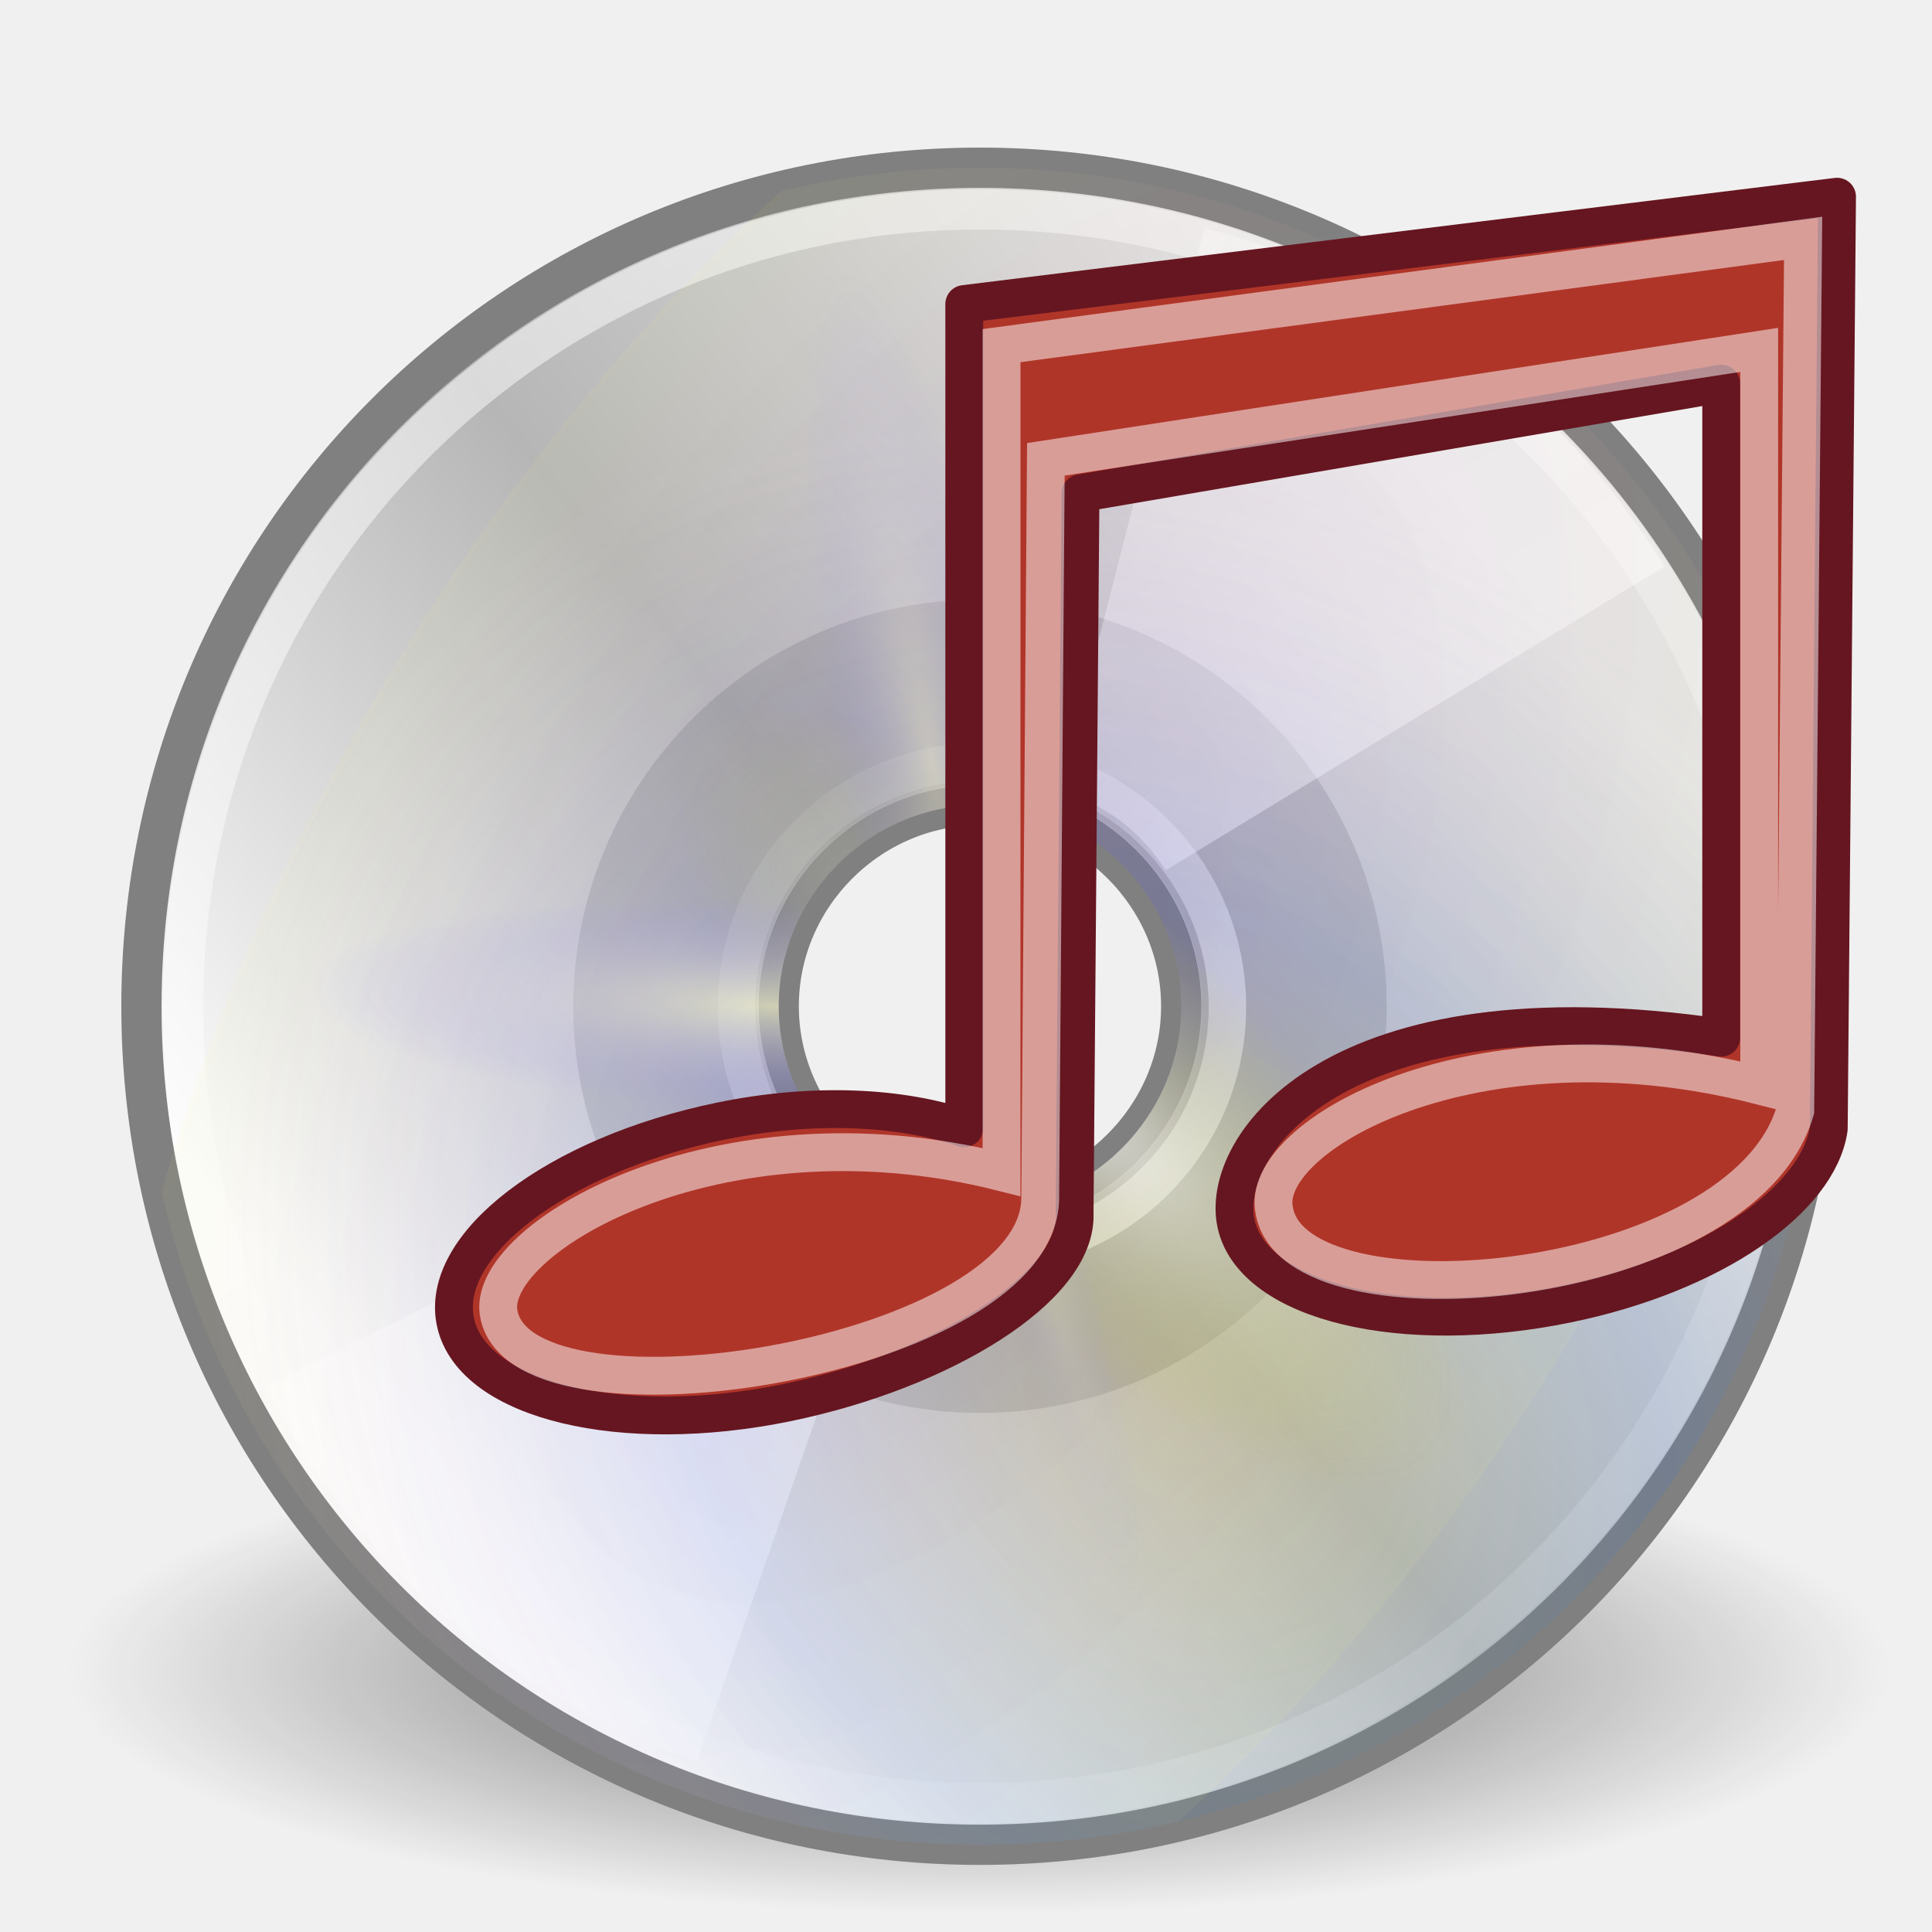
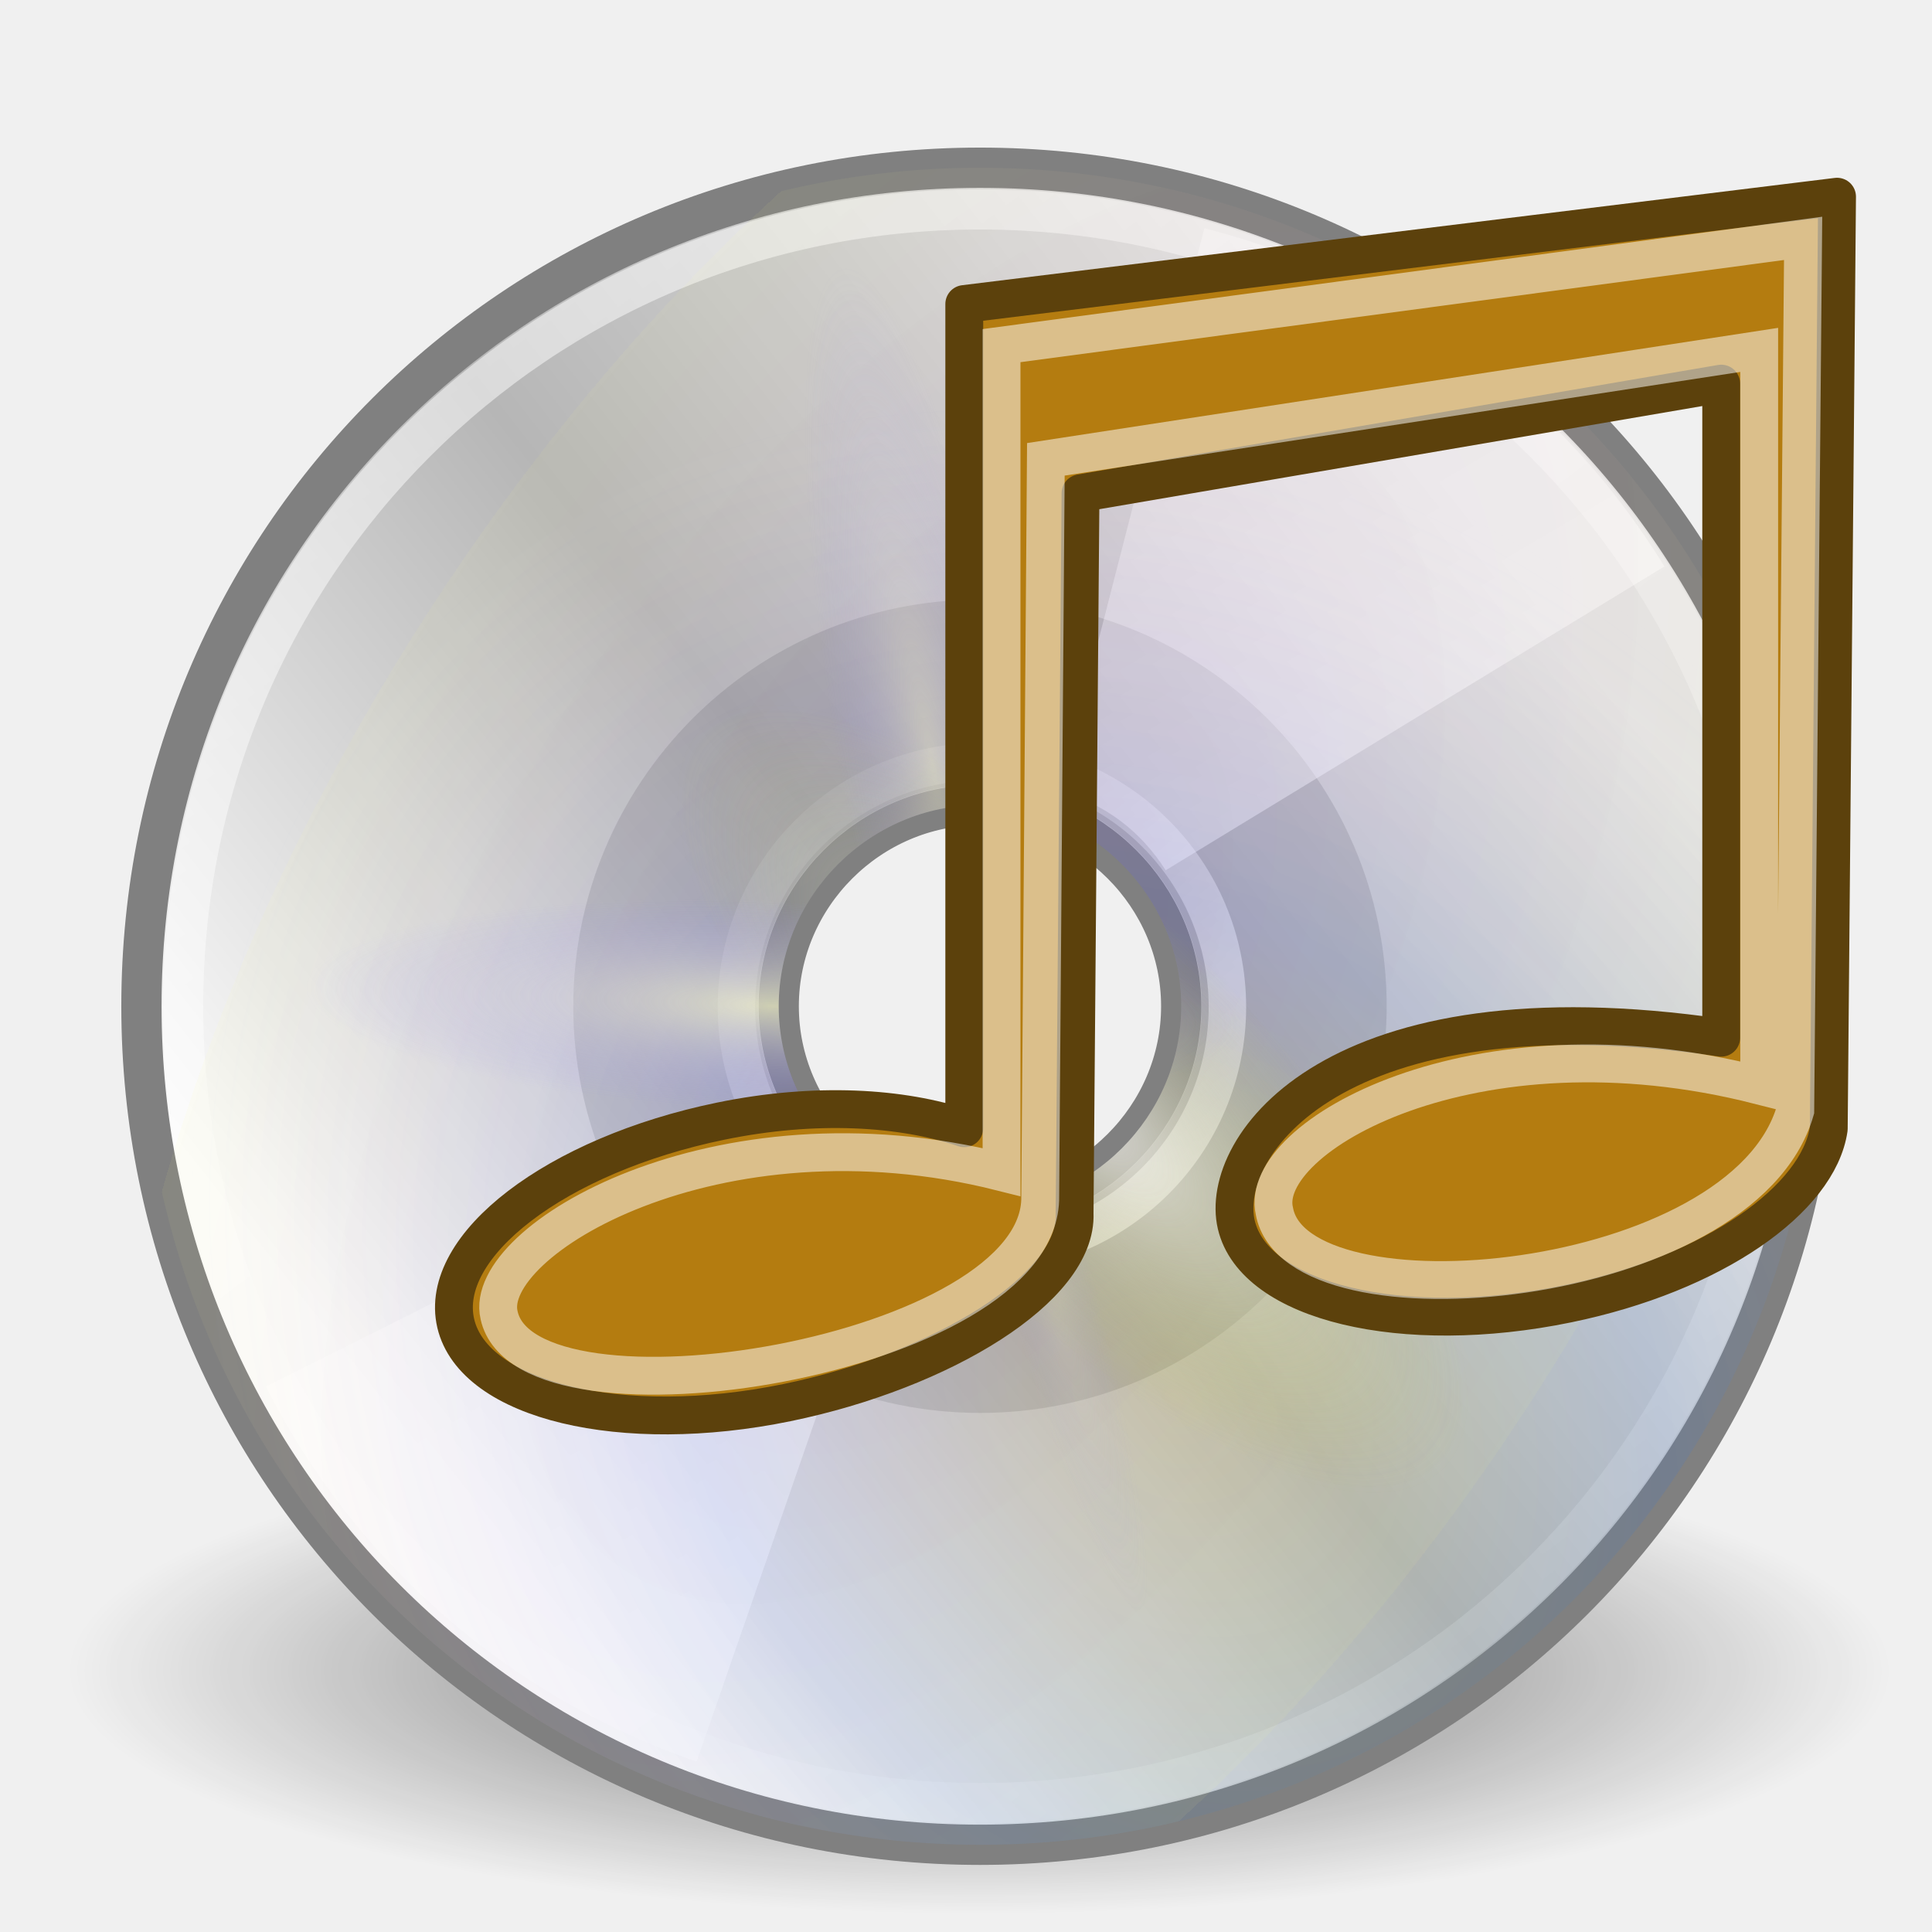
<svg xmlns="http://www.w3.org/2000/svg" xmlns:xlink="http://www.w3.org/1999/xlink" width="48px" height="48px" id="svg3077">
  <defs id="defs3">
+     <linearGradient id="linearGradient4247">
+       <stop style="stop-color:#b03529;stop-opacity:1;" offset="0" id="stop4249" />
+       <stop style="stop-color:#b03529;stop-opacity:0;" offset="1" id="stop4251" />
+     </linearGradient>
    <linearGradient id="linearGradient2994">
      <stop id="stop2996" offset="0" style="stop-color:#000000;stop-opacity:1;" />
      <stop id="stop2998" offset="1" style="stop-color:#c9c9c9;stop-opacity:1;" />
    </linearGradient>
    <linearGradient id="linearGradient2974">
      <stop id="stop2976" offset="0" style="stop-color:#c1c1c1;stop-opacity:1;" />
      <stop id="stop2978" offset="1" style="stop-color:#acacac;stop-opacity:1;" />
    </linearGradient>
    <linearGradient id="linearGradient2966">
      <stop id="stop2968" offset="0" style="stop-color:#ffd1d1;stop-opacity:1;" />
      <stop style="stop-color:#ff1d1d;stop-opacity:1;" offset="0.5" id="stop3006" />
      <stop id="stop2970" offset="1" style="stop-color:#6f0000;stop-opacity:1;" />
    </linearGradient>
    <linearGradient id="linearGradient23419">
      <stop style="stop-color:#000000;stop-opacity:1;" offset="0" id="stop23421" />
      <stop style="stop-color:#000000;stop-opacity:0;" offset="1" id="stop23423" />
    </linearGradient>
    <linearGradient id="linearGradient3435" gradientUnits="userSpaceOnUse" x1="12.274" y1="32.416" x2="35.391" y2="14.203">
      <stop offset="0" style="stop-color:#ffffc8;stop-opacity:1;" id="stop3437" />
      <stop offset="1" style="stop-color:#9a91ef;stop-opacity:0;" id="stop3439" />
    </linearGradient>
    <linearGradient y2="14.203" x2="35.391" y1="32.416" x1="12.274" gradientUnits="userSpaceOnUse" id="linearGradient3421">
      <stop id="stop3423" style="stop-color:#ffffff;stop-opacity:1;" offset="0" />
      <stop id="stop3427" style="stop-color:#b8c04c;stop-opacity:0;" offset="1" />
    </linearGradient>
    <linearGradient id="linearGradient3406" gradientUnits="userSpaceOnUse" x1="12.274" y1="32.416" x2="35.391" y2="14.203">
      <stop offset="0" style="stop-color:#b307ff;stop-opacity:0.822;" id="stop3408" />
      <stop offset="1" style="stop-color:#f0ff8b;stop-opacity:0.644;" id="stop3410" />
      <stop offset="1" style="stop-color:#ffffff;stop-opacity:0;" id="stop3412" />
    </linearGradient>
    <linearGradient y2="14.203" x2="35.391" y1="32.416" x1="12.274" gradientUnits="userSpaceOnUse" id="linearGradient3394">
      <stop id="stop3396" style="stop-color:#fff307;stop-opacity:1;" offset="0" />
      <stop id="stop3398" style="stop-color:#166eff;stop-opacity:1;" offset="0.5" />
      <stop id="stop3400" style="stop-color:#ffffff;stop-opacity:0;" offset="1" />
    </linearGradient>
    <linearGradient id="linearGradient6036">
      <stop style="stop-color:#ffffff;stop-opacity:1;" offset="0" id="stop6038" />
      <stop style="stop-color:#ffffff;stop-opacity:0;" offset="1" id="stop6040" />
    </linearGradient>
    <linearGradient id="linearGradient6028">
      <stop style="stop-color:#ffffff;stop-opacity:1;" offset="0" id="stop6030" />
      <stop style="stop-color:#ffffff;stop-opacity:0;" offset="1" id="stop6032" />
    </linearGradient>
    <linearGradient id="linearGradient4236">
      <stop style="stop-color:#ffffff;stop-opacity:0.327;" offset="0" id="stop4238" />
      <stop style="stop-color:#ffffff;stop-opacity:0.604;" offset="1" id="stop4240" />
    </linearGradient>
    <linearGradient id="aigrd2" gradientUnits="userSpaceOnUse" x1="12.274" y1="32.416" x2="35.391" y2="14.203">
      <stop offset="0" style="stop-color:#FBFBFB" id="stop3043" />
      <stop offset="0.5" style="stop-color:#B6B6B6" id="stop3045" />
      <stop offset="1" style="stop-color:#E4E4E4" id="stop3047" />
    </linearGradient>
    <linearGradient id="aigrd1" gradientUnits="userSpaceOnUse" x1="14.997" y1="11.188" x2="32.511" y2="34.307">
      <stop offset="0" style="stop-color:#EBEBEB" id="stop3034" />
      <stop offset="0.5" style="stop-color:#FFFFFF" id="stop3036" />
      <stop offset="1" style="stop-color:#EBEBEB" id="stop3038" />
    </linearGradient>
    <linearGradient xlink:href="#aigrd1" id="linearGradient3912" gradientUnits="userSpaceOnUse" x1="14.997" y1="11.188" x2="32.511" y2="34.307" gradientTransform="matrix(1.190476,0,0,1.190476,-4.224424,-2.5)" />
    <linearGradient xlink:href="#linearGradient4236" id="linearGradient4222" x1="21.125" y1="14.625" x2="29" y2="28" gradientUnits="userSpaceOnUse" gradientTransform="matrix(1.25,0,0,1.25,-5.652995,-2.604165)" />
    <linearGradient xlink:href="#linearGradient4236" id="linearGradient4224" x1="21.125" y1="14.625" x2="29" y2="28" gradientUnits="userSpaceOnUse" gradientTransform="matrix(1.25,0,0,1.25,-5.652995,-2.604165)" />
    <linearGradient xlink:href="#aigrd2" id="linearGradient4242" gradientUnits="userSpaceOnUse" gradientTransform="matrix(1.190476,0,0,1.190476,-4.224424,-2.500001)" x1="12.274" y1="32.416" x2="35.391" y2="14.203" />
    <linearGradient xlink:href="#linearGradient6028" id="linearGradient6034" x1="28.703" y1="31.495" x2="17.743" y2="18.367" gradientUnits="userSpaceOnUse" />
    <linearGradient xlink:href="#linearGradient6036" id="linearGradient6042" x1="10.502" y1="3.61" x2="48.799" y2="54.698" gradientUnits="userSpaceOnUse" />
    <radialGradient gradientTransform="matrix(0.848684,0.95802,-0.782119,0.692834,18.69147,-20.52578)" gradientUnits="userSpaceOnUse" r="21.333" fy="27.569" fx="37.751" cy="27.569" cx="37.751" id="radialGradient3392" xlink:href="#linearGradient3394" />
    <radialGradient r="21.333" fy="48.238" fx="53.557" cy="48.238" cx="53.557" gradientTransform="matrix(0.15845,-0.158988,0.432907,0.431441,-2.723645,15.00107)" gradientUnits="userSpaceOnUse" id="radialGradient3429" xlink:href="#linearGradient3421" />
    <radialGradient r="21.333" fy="33.378" fx="16.885" cy="33.378" cx="16.885" gradientTransform="matrix(5.184267e-3,-0.12286,0.544548,2.297824e-2,0.957234,26.30756)" gradientUnits="userSpaceOnUse" id="radialGradient3433" xlink:href="#linearGradient3435" />
    <radialGradient r="21.333" fy="21.618" fx="35.511" cy="21.618" cx="35.511" gradientTransform="matrix(0.105916,-1.914240e-2,0.104789,0.579807,17.13693,7.115158)" gradientUnits="userSpaceOnUse" id="radialGradient3443" xlink:href="#linearGradient3435" />
    <radialGradient gradientTransform="matrix(-5.048220e-2,1.387847e-2,-0.12844,-0.467196,35.41257,39.44172)" r="21.333" fy="23.914" fx="133.841" cy="23.914" cx="133.841" gradientUnits="userSpaceOnUse" id="radialGradient3447" xlink:href="#linearGradient3435" />
    <radialGradient r="21.333" fy="38.807" fx="26.138" cy="38.807" cx="26.138" gradientTransform="matrix(0.769501,-1.2425,0.6703,0.415141,-21.77857,41.36563)" gradientUnits="userSpaceOnUse" id="radialGradient3449" xlink:href="#linearGradient3406" />
    <linearGradient xlink:href="#aigrd1" id="linearGradient23343" gradientUnits="userSpaceOnUse" gradientTransform="matrix(1.190476,0,0,1.190476,-4.224424,-2.5)" x1="14.997" y1="11.188" x2="32.511" y2="34.307" />
    <linearGradient xlink:href="#aigrd2" id="linearGradient23345" gradientUnits="userSpaceOnUse" gradientTransform="matrix(1.190476,0,0,1.190476,-4.224424,-2.500001)" x1="12.274" y1="32.416" x2="35.391" y2="14.203" />
    <linearGradient xlink:href="#linearGradient4236" id="linearGradient23347" gradientUnits="userSpaceOnUse" gradientTransform="matrix(1.25,0,0,1.25,-5.652995,-2.604165)" x1="21.125" y1="14.625" x2="29" y2="28" />
    <linearGradient xlink:href="#linearGradient4236" id="linearGradient23349" gradientUnits="userSpaceOnUse" gradientTransform="matrix(1.25,0,0,1.25,-5.652995,-2.604165)" x1="21.125" y1="14.625" x2="29" y2="28" />
    <linearGradient xlink:href="#linearGradient6036" id="linearGradient23351" gradientUnits="userSpaceOnUse" x1="10.502" y1="3.61" x2="48.799" y2="54.698" />
    <linearGradient xlink:href="#linearGradient6028" id="linearGradient23353" gradientUnits="userSpaceOnUse" x1="28.703" y1="31.495" x2="17.743" y2="18.367" />
    <radialGradient xlink:href="#linearGradient3394" id="radialGradient23355" gradientUnits="userSpaceOnUse" gradientTransform="matrix(0.848684,0.95802,-0.782119,0.692834,18.69147,-20.52578)" cx="37.751" cy="27.569" fx="37.751" fy="27.569" r="21.333" />
    <radialGradient xlink:href="#linearGradient3406" id="radialGradient23357" gradientUnits="userSpaceOnUse" gradientTransform="matrix(0.769501,-1.2425,0.6703,0.415141,-21.77857,41.36563)" cx="26.138" cy="38.807" fx="26.138" fy="38.807" r="21.333" />
    <radialGradient xlink:href="#linearGradient3421" id="radialGradient23359" gradientUnits="userSpaceOnUse" gradientTransform="matrix(0.15845,-0.158988,0.432907,0.431441,-2.723645,15.00107)" cx="53.557" cy="48.238" fx="53.557" fy="48.238" r="21.333" />
    <radialGradient xlink:href="#linearGradient3435" id="radialGradient23361" gradientUnits="userSpaceOnUse" gradientTransform="matrix(5.184267e-3,-0.12286,0.544548,2.297824e-2,0.957234,26.30756)" cx="16.885" cy="33.378" fx="16.885" fy="33.378" r="21.333" />
    <radialGradient xlink:href="#linearGradient3435" id="radialGradient23363" gradientUnits="userSpaceOnUse" gradientTransform="matrix(0.105916,-1.91424e-2,0.104789,0.579807,17.13693,7.115158)" cx="35.511" cy="21.618" fx="35.511" fy="21.618" r="21.333" />
    <radialGradient xlink:href="#linearGradient3435" id="radialGradient23365" gradientUnits="userSpaceOnUse" gradientTransform="matrix(-5.04822e-2,1.387847e-2,-0.12844,-0.467196,35.41257,39.44172)" cx="133.841" cy="23.914" fx="133.841" fy="23.914" r="21.333" />
    <radialGradient xlink:href="#linearGradient3435" id="radialGradient23368" gradientUnits="userSpaceOnUse" gradientTransform="matrix(-5.04822e-2,1.387847e-2,-0.12844,-0.467196,35.41257,39.44172)" cx="133.841" cy="23.914" fx="133.841" fy="23.914" r="21.333" />
    <radialGradient xlink:href="#linearGradient3435" id="radialGradient23371" gradientUnits="userSpaceOnUse" gradientTransform="matrix(0.105916,-1.91424e-2,0.104789,0.579807,17.13693,7.115158)" cx="35.511" cy="21.618" fx="35.511" fy="21.618" r="21.333" />
    <radialGradient xlink:href="#linearGradient3435" id="radialGradient23374" gradientUnits="userSpaceOnUse" gradientTransform="matrix(5.184267e-3,-0.12286,0.544548,2.297824e-2,0.957234,26.30756)" cx="16.885" cy="33.378" fx="16.885" fy="33.378" r="21.333" />
    <radialGradient xlink:href="#linearGradient3421" id="radialGradient23377" gradientUnits="userSpaceOnUse" gradientTransform="matrix(0.15845,-0.158988,0.432907,0.431441,-2.723645,15.00107)" cx="53.557" cy="48.238" fx="53.557" fy="48.238" r="21.333" />
    <radialGradient xlink:href="#linearGradient3406" id="radialGradient23380" gradientUnits="userSpaceOnUse" gradientTransform="matrix(0.769501,-1.2425,0.6703,0.415141,-21.77857,41.36563)" cx="26.138" cy="38.807" fx="26.138" fy="38.807" r="21.333" />
    <radialGradient xlink:href="#linearGradient3394" id="radialGradient23383" gradientUnits="userSpaceOnUse" gradientTransform="matrix(0.848684,0.95802,-0.782119,0.692834,18.69147,-20.52578)" cx="37.751" cy="27.569" fx="37.751" fy="27.569" r="21.333" />
    <linearGradient xlink:href="#linearGradient6036" id="linearGradient23387" gradientUnits="userSpaceOnUse" x1="10.502" y1="3.61" x2="48.799" y2="54.698" />
    <linearGradient xlink:href="#linearGradient4236" id="linearGradient23390" gradientUnits="userSpaceOnUse" gradientTransform="matrix(1.25,0,0,1.25,-5.652995,-2.604165)" x1="21.125" y1="14.625" x2="29" y2="28" />
    <linearGradient xlink:href="#linearGradient4236" id="linearGradient23393" gradientUnits="userSpaceOnUse" gradientTransform="matrix(1.25,0,0,1.25,-5.652995,-2.604165)" x1="21.125" y1="14.625" x2="29" y2="28" />
    <linearGradient xlink:href="#aigrd2" id="linearGradient23397" gradientUnits="userSpaceOnUse" gradientTransform="matrix(1.190476,0,0,1.190476,-4.224424,-2.500001)" x1="12.274" y1="32.416" x2="35.391" y2="14.203" />
    <linearGradient xlink:href="#aigrd1" id="linearGradient23400" gradientUnits="userSpaceOnUse" gradientTransform="matrix(1.190476,0,0,1.190476,-4.224424,-2.5)" x1="14.997" y1="11.188" x2="32.511" y2="34.307" />
    <radialGradient xlink:href="#linearGradient23419" id="radialGradient23425" cx="23.335" cy="41.636" fx="23.335" fy="41.636" r="22.627" gradientTransform="matrix(1,0,0,0.25,0,31.22703)" gradientUnits="userSpaceOnUse" />
    <radialGradient gradientUnits="userSpaceOnUse" gradientTransform="matrix(1,0,0,0.398649,0,21.2728)" r="18.5" fy="35.375" fx="23.25" cy="35.375" cx="23.25" id="radialGradient2078" xlink:href="#linearGradient2072" />
    <radialGradient r="6.375" fy="32.308" fx="4.392" cy="32.308" cx="4.392" gradientTransform="matrix(1,0,0,0.509804,0,16.05392)" gradientUnits="userSpaceOnUse" id="radialGradient1360" xlink:href="#linearGradient2315" />
    <radialGradient r="6.375" fy="32.308" fx="4.392" cy="32.308" cx="4.392" gradientTransform="matrix(1,0,0,0.509804,0,16.05392)" gradientUnits="userSpaceOnUse" id="radialGradient1358" xlink:href="#linearGradient2315" />
    <linearGradient id="linearGradient2315">
      <stop id="stop2317" offset="0" style="stop-color:#ffffff;stop-opacity:1;" />
      <stop id="stop2319" offset="1" style="stop-color:#ffffff;stop-opacity:0;" />
    </linearGradient>
    <linearGradient id="linearGradient2072">
      <stop id="stop2074" offset="0" style="stop-color:#000000;stop-opacity:1;" />
      <stop id="stop2076" offset="1" style="stop-color:#000000;stop-opacity:0;" />
    </linearGradient>
  </defs>
  <g id="layer1">
    <path style="opacity:0.55;color:#000000;fill:url(#radialGradient23425);fill-opacity:1;fill-rule:evenodd;stroke:none;stroke-width:2;stroke-linecap:butt;stroke-linejoin:miter;marker:none;marker-start:none;marker-mid:none;marker-end:none;stroke-miterlimit:4;stroke-dasharray:none;stroke-dashoffset:0;stroke-opacity:1;visibility:visible;display:inline;overflow:visible" id="path23417" d="M 45.962 41.636 A 22.627 5.657 0 1 1  0.707,41.636 A 22.627 5.657 0 1 1  45.962 41.636 z" transform="matrix(1,0,0,1.066291,1,-2.885106)" />
    <path id="path3040" d="M 24.347,4.167 C 12.799,4.167 3.514,13.452 3.514,25 C 3.514,36.548 12.799,45.833 24.347,45.833 C 35.895,45.833 45.18,36.548 45.18,25 C 45.18,13.452 35.895,4.167 24.347,4.167 L 24.347,4.167 z M 24.347,30 C 21.609,30 19.347,27.738 19.347,25 C 19.347,22.262 21.609,20 24.347,20 C 27.085,20 29.347,22.262 29.347,25 C 29.347,27.738 27.085,30 24.347,30 z " style="fill:url(#linearGradient23400);fill-rule:nonzero;stroke:none;stroke-miterlimit:4" />
    <path id="path3049" d="M 24.347,4.167 C 12.799,4.167 3.514,13.452 3.514,25 C 3.514,36.548 12.799,45.833 24.347,45.833 C 35.895,45.833 45.18,36.548 45.18,25 C 45.18,13.452 35.895,4.167 24.347,4.167 L 24.347,4.167 z M 24.347,30 C 21.609,30 19.347,27.738 19.347,25 C 19.347,22.262 21.609,20 24.347,20 C 27.085,20 29.347,22.262 29.347,25 C 29.347,27.738 27.085,30 24.347,30 z " style="fill:url(#linearGradient23397);fill-rule:nonzero;stroke:#808080;stroke-miterlimit:4;stroke-opacity:1" />
    <path id="path3051" d="M 24.347,14.896 C 18.704,14.896 14.243,19.489 14.243,25 C 14.243,30.643 18.836,35.104 24.347,35.104 C 29.99,35.104 34.451,30.511 34.451,25 C 34.451,19.357 29.858,14.896 24.347,14.896 L 24.347,14.896 z M 24.347,30.511 C 21.329,30.511 18.836,28.018 18.836,25 C 18.836,21.982 21.329,19.489 24.347,19.489 C 27.365,19.489 29.858,21.982 29.858,25 C 29.858,28.018 27.365,30.511 24.347,30.511 z " style="opacity:0.11;fill-rule:nonzero;stroke:none;stroke-miterlimit:4" />
    <path style="fill:url(#linearGradient23393);fill-opacity:1;fill-rule:nonzero;stroke:none;stroke-miterlimit:4;stroke-opacity:1" d="M 29.922,5.669 L 26.326,19.664 C 27.45,19.963 28.35,20.659 28.961,21.622 L 41.353,14.073 C 38.818,9.943 34.749,6.905 29.922,5.669 z " id="path3916" />
    <path id="path4214" d="M 17.308,43.766 L 22.043,30.115 C 20.947,29.724 20.108,28.956 19.578,27.946 L 6.607,34.451 C 8.794,38.775 12.599,42.137 17.308,43.766 z " style="fill:url(#linearGradient23390);fill-opacity:1;fill-rule:nonzero;stroke:none;stroke-miterlimit:4;stroke-opacity:1" />
    <path style="opacity:0.546;fill:none;fill-rule:nonzero;stroke:url(#linearGradient23387);stroke-miterlimit:4;stroke-opacity:1" d="M 24.347,5.202 C 13.373,5.202 4.549,14.026 4.549,25 C 4.549,35.974 13.373,44.798 24.347,44.798 C 35.321,44.798 44.145,35.974 44.145,25 C 44.145,14.026 35.321,5.202 24.347,5.202 L 24.347,5.202 z " id="path5264" />
    <path style="opacity:0.672;color:#000000;fill:none;fill-opacity:0.316;fill-rule:nonzero;stroke:url(#linearGradient23353);stroke-width:0.931;stroke-linecap:butt;stroke-linejoin:miter;marker:none;marker-start:none;marker-mid:none;marker-end:none;stroke-miterlimit:4;stroke-dashoffset:0;stroke-opacity:1;visibility:visible;display:inline;overflow:visible" id="path6026" d="M 30.406 24.931 A 6.099 6.099 0 1 1  18.208,24.931 A 6.099 6.099 0 1 1  30.406 24.931 z" transform="translate(8.838835e-2,8.838865e-2)" />
    <path style="opacity:0.114;fill:url(#radialGradient23383);fill-opacity:1;fill-rule:nonzero;stroke:none;stroke-miterlimit:4;stroke-opacity:1" d="M 24.347,4.167 C 12.799,4.167 3.514,13.452 3.514,25 C 3.514,36.548 12.799,45.833 24.347,45.833 C 35.895,45.833 45.18,36.548 45.18,25 C 45.18,13.452 35.895,4.167 24.347,4.167 L 24.347,4.167 z M 24.347,30 C 21.609,30 19.347,27.738 19.347,25 C 19.347,22.262 21.609,20 24.347,20 C 27.085,20 29.347,22.262 29.347,25 C 29.347,27.738 27.085,30 24.347,30 z " id="path3390" />
    <path id="path3404" d="M 24.347,4.167 C 12.799,4.167 3.514,13.452 3.514,25 C 3.514,36.548 12.799,45.833 24.347,45.833 C 35.895,45.833 45.18,36.548 45.18,25 C 45.18,13.452 35.895,4.167 24.347,4.167 L 24.347,4.167 z M 24.347,30 C 21.609,30 19.347,27.738 19.347,25 C 19.347,22.262 21.609,20 24.347,20 C 27.085,20 29.347,22.262 29.347,25 C 29.347,27.738 27.085,30 24.347,30 z " style="opacity:0.097;fill:url(#radialGradient23380);fill-opacity:1;fill-rule:nonzero;stroke:none;stroke-miterlimit:4;stroke-opacity:1" />
    <path style="opacity:0.714;fill:url(#radialGradient23377);fill-opacity:1;fill-rule:nonzero;stroke:none;stroke-miterlimit:4;stroke-opacity:1" d="M 24.347,4.167 C 12.799,4.167 3.514,13.452 3.514,25 C 3.514,36.548 12.799,45.833 24.347,45.833 C 35.895,45.833 45.18,36.548 45.18,25 C 45.18,13.452 35.895,4.167 24.347,4.167 L 24.347,4.167 z M 24.347,30 C 21.609,30 19.347,27.738 19.347,25 C 19.347,22.262 21.609,20 24.347,20 C 27.085,20 29.347,22.262 29.347,25 C 29.347,27.738 27.085,30 24.347,30 z " id="path3419" />
    <path id="path3431" d="M 24.347,4.167 C 12.799,4.167 3.514,13.452 3.514,25 C 3.514,36.548 12.799,45.833 24.347,45.833 C 35.895,45.833 45.18,36.548 45.18,25 C 45.18,13.452 35.895,4.167 24.347,4.167 L 24.347,4.167 z M 24.347,30 C 21.609,30 19.347,27.738 19.347,25 C 19.347,22.262 21.609,20 24.347,20 C 27.085,20 29.347,22.262 29.347,25 C 29.347,27.738 27.085,30 24.347,30 z " style="opacity:0.623;fill:url(#radialGradient23374);fill-opacity:1;fill-rule:nonzero;stroke:none;stroke-miterlimit:4;stroke-opacity:1" />
    <path style="opacity:0.371;fill:url(#radialGradient23371);fill-opacity:1;fill-rule:nonzero;stroke:none;stroke-miterlimit:4;stroke-opacity:1" d="M 24.347,4.167 C 12.799,4.167 3.514,13.452 3.514,25 C 3.514,36.548 12.799,45.833 24.347,45.833 C 35.895,45.833 45.18,36.548 45.18,25 C 45.18,13.452 35.895,4.167 24.347,4.167 L 24.347,4.167 z M 24.347,30 C 21.609,30 19.347,27.738 19.347,25 C 19.347,22.262 21.609,20 24.347,20 C 27.085,20 29.347,22.262 29.347,25 C 29.347,27.738 27.085,30 24.347,30 z " id="path3441" />
    <path id="path3445" d="M 24.347,4.167 C 12.799,4.167 3.514,13.452 3.514,25 C 3.514,36.548 12.799,45.833 24.347,45.833 C 35.895,45.833 45.18,36.548 45.18,25 C 45.18,13.452 35.895,4.167 24.347,4.167 L 24.347,4.167 z M 24.347,30 C 21.609,30 19.347,27.738 19.347,25 C 19.347,22.262 21.609,20 24.347,20 C 27.085,20 29.347,22.262 29.347,25 C 29.347,27.738 27.085,30 24.347,30 z " style="opacity:0.234;fill:url(#radialGradient23368);fill-opacity:1;fill-rule:nonzero;stroke:none;stroke-miterlimit:4;stroke-opacity:1" />
    <g id="g2531" transform="matrix(0.9402057,0,0,0.9402057,6.598485,-3.200684)">
      <path transform="matrix(0.734516,-0.111645,0.111645,0.734516,3.903362,12.22551)" d="M 12.25,32.75 A 6.375,3.25 0 1 1 -0.5,32.75 A 6.375,3.25 0 1 1 12.25,32.75 z" id="path2313" style="opacity:0.512;fill:url(#radialGradient1358);fill-opacity:1;fill-rule:nonzero;stroke:none;stroke-width:1;stroke-linecap:butt;stroke-linejoin:miter;marker:none;marker-start:none;marker-mid:none;marker-end:none;stroke-miterlimit:4;stroke-dasharray:none;stroke-dashoffset:0;stroke-opacity:1;visibility:visible;display:block;overflow:visible" />
      <path style="opacity:0.512;fill:url(#radialGradient1360);fill-opacity:1;fill-rule:nonzero;stroke:none;stroke-width:1;stroke-linecap:butt;stroke-linejoin:miter;marker:none;marker-start:none;marker-mid:none;marker-end:none;stroke-miterlimit:4;stroke-dasharray:none;stroke-dashoffset:0;stroke-opacity:1;visibility:visible;display:block;overflow:visible" id="path2323" d="M 12.25,32.75 A 6.375,3.25 0 1 1 -0.5,32.75 A 6.375,3.25 0 1 1 12.25,32.75 z" transform="matrix(0.734516,-0.111645,0.111645,0.734516,23.74587,9.390864)" />
      <g id="g3275" transform="matrix(1.063597,0,0,1.063597,-0.7556357,0.2421931)">
-         <path id="path7042" d="M 39.753,7.86 C 39.753,7.86 18.069,10.526 18.069,10.526 L 18.069,31.004 C 16.522,30.48 14.373,30.343 12.017,30.828 C 7.921,31.671 4.986,33.93 5.435,35.852 C 5.885,37.774 9.566,38.664 13.662,37.821 C 17.533,37.024 20.887,34.965 20.81,33.12 L 20.957,15.227 C 20.957,15.227 36.875,12.504 36.875,12.504 L 36.875,28.755 C 27.238,27.345 24.378,31.476 24.827,33.398 C 25.276,35.32 28.958,36.21 33.054,35.366 C 36.688,34.618 39.29,32.768 39.547,31.018 L 39.753,7.86 z" style="fill:#b03529;fill-opacity:1;fill-rule:nonzero;stroke:#661620;stroke-width:0.94;stroke-linecap:round;stroke-linejoin:round;marker:none;marker-start:none;marker-mid:none;marker-end:none;stroke-miterlimit:4;stroke-dashoffset:0;stroke-opacity:1;visibility:visible;display:block" />
+         <path id="path7042" d="M 39.753,7.86 C 39.753,7.86 18.069,10.526 18.069,10.526 L 18.069,31.004 C 16.522,30.48 14.373,30.343 12.017,30.828 C 7.921,31.671 4.986,33.93 5.435,35.852 C 5.885,37.774 9.566,38.664 13.662,37.821 C 17.533,37.024 20.887,34.965 20.81,33.12 L 20.957,15.227 C 20.957,15.227 36.875,12.504 36.875,12.504 L 36.875,28.755 C 27.238,27.345 24.378,31.476 24.827,33.398 C 25.276,35.32 28.958,36.21 33.054,35.366 C 36.688,34.618 39.29,32.768 39.547,31.018 L 39.753,7.86 z" style="fill:#b47c10;fill-opacity:1;fill-rule:nonzero;stroke:#5c410c;stroke-width:0.94;stroke-linecap:round;stroke-linejoin:round;marker:none;marker-start:none;marker-mid:none;marker-end:none;stroke-miterlimit:4;stroke-dashoffset:0;stroke-opacity:1;visibility:visible;display:block" />
        <path style="opacity:0.512;fill:none;fill-opacity:1;fill-rule:nonzero;stroke:#ffffff;stroke-width:0.94;stroke-linecap:butt;stroke-linejoin:miter;marker:none;marker-start:none;marker-mid:none;marker-end:none;stroke-miterlimit:4;stroke-dasharray:none;stroke-dashoffset:0;stroke-opacity:1;visibility:visible;display:block" d="M 38.91,8.895 C 38.91,8.895 18.995,11.56 18.995,11.56 L 18.995,32.093 C 11.882,30.301 6.083,33.817 6.511,35.645 C 7.173,38.766 20.029,36.682 19.956,32.694 L 20.096,14.385 C 20.096,14.385 37.819,11.666 37.819,11.666 L 37.819,29.941 C 30.705,28.13 25.347,31.235 25.774,33.063 C 26.319,36.066 37.412,35.05 38.715,30.565 L 38.91,8.895 z" id="path2311" />
      </g>
    </g>
  </g>
</svg>
